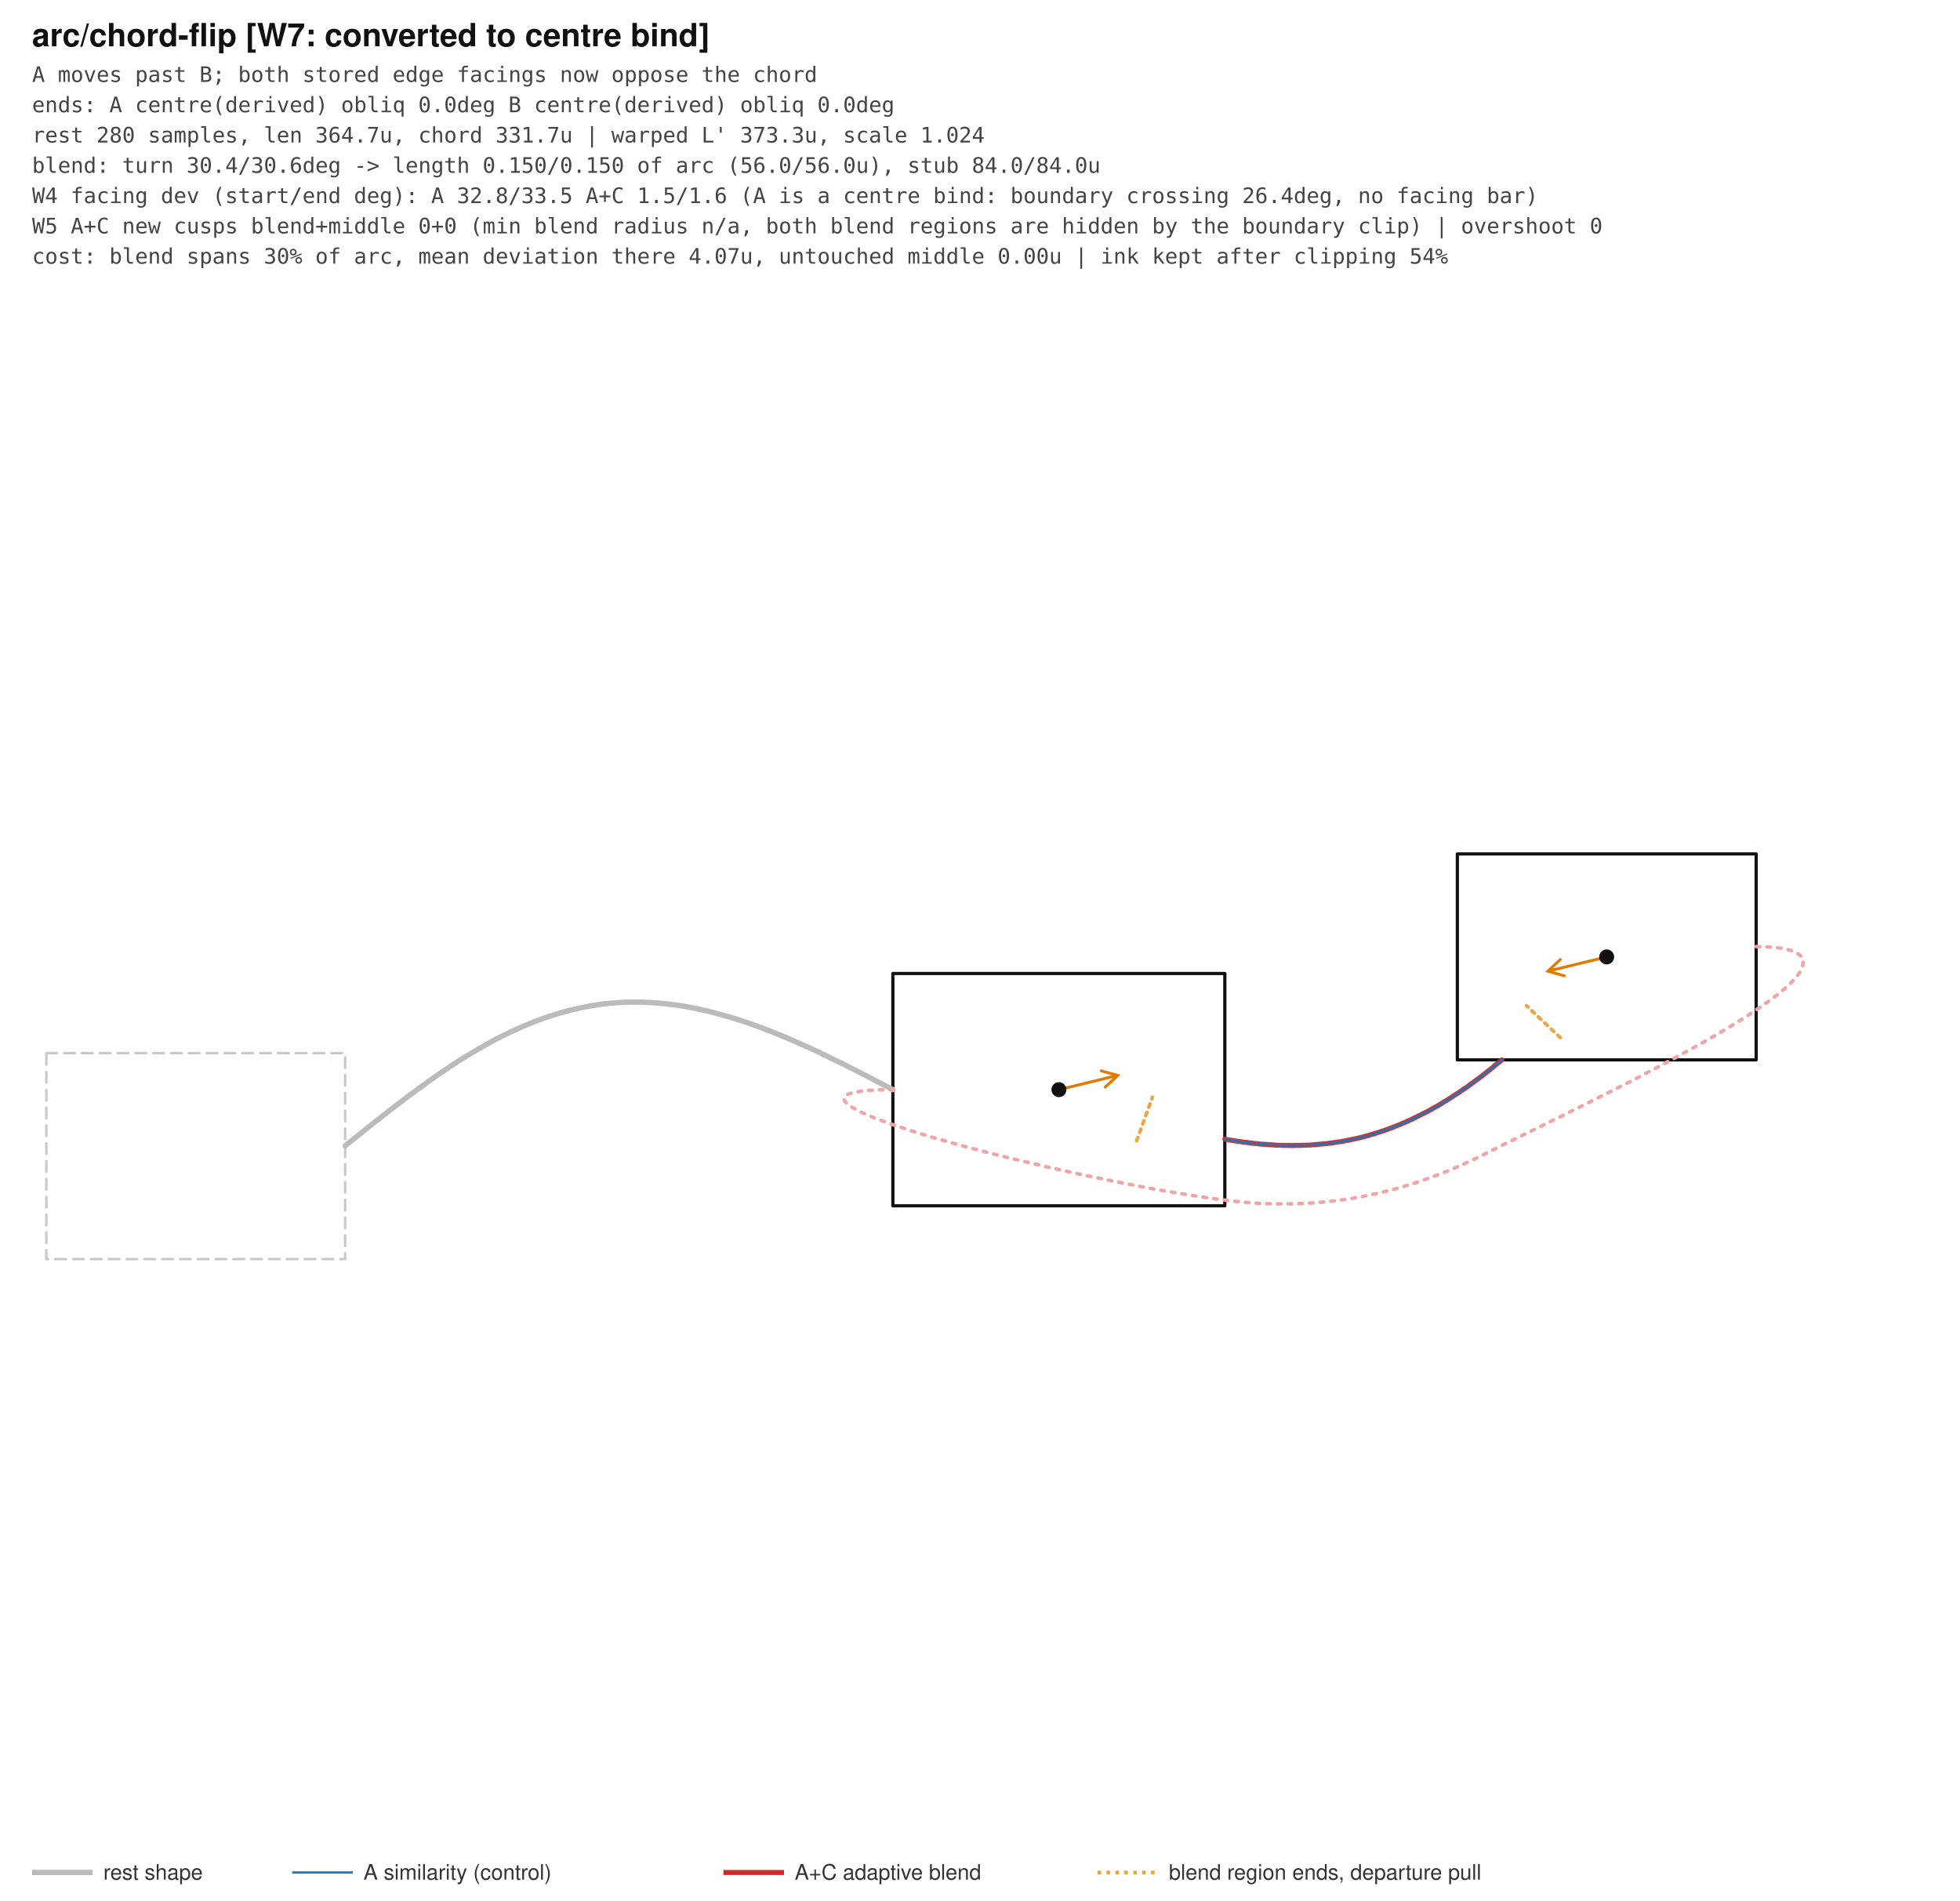
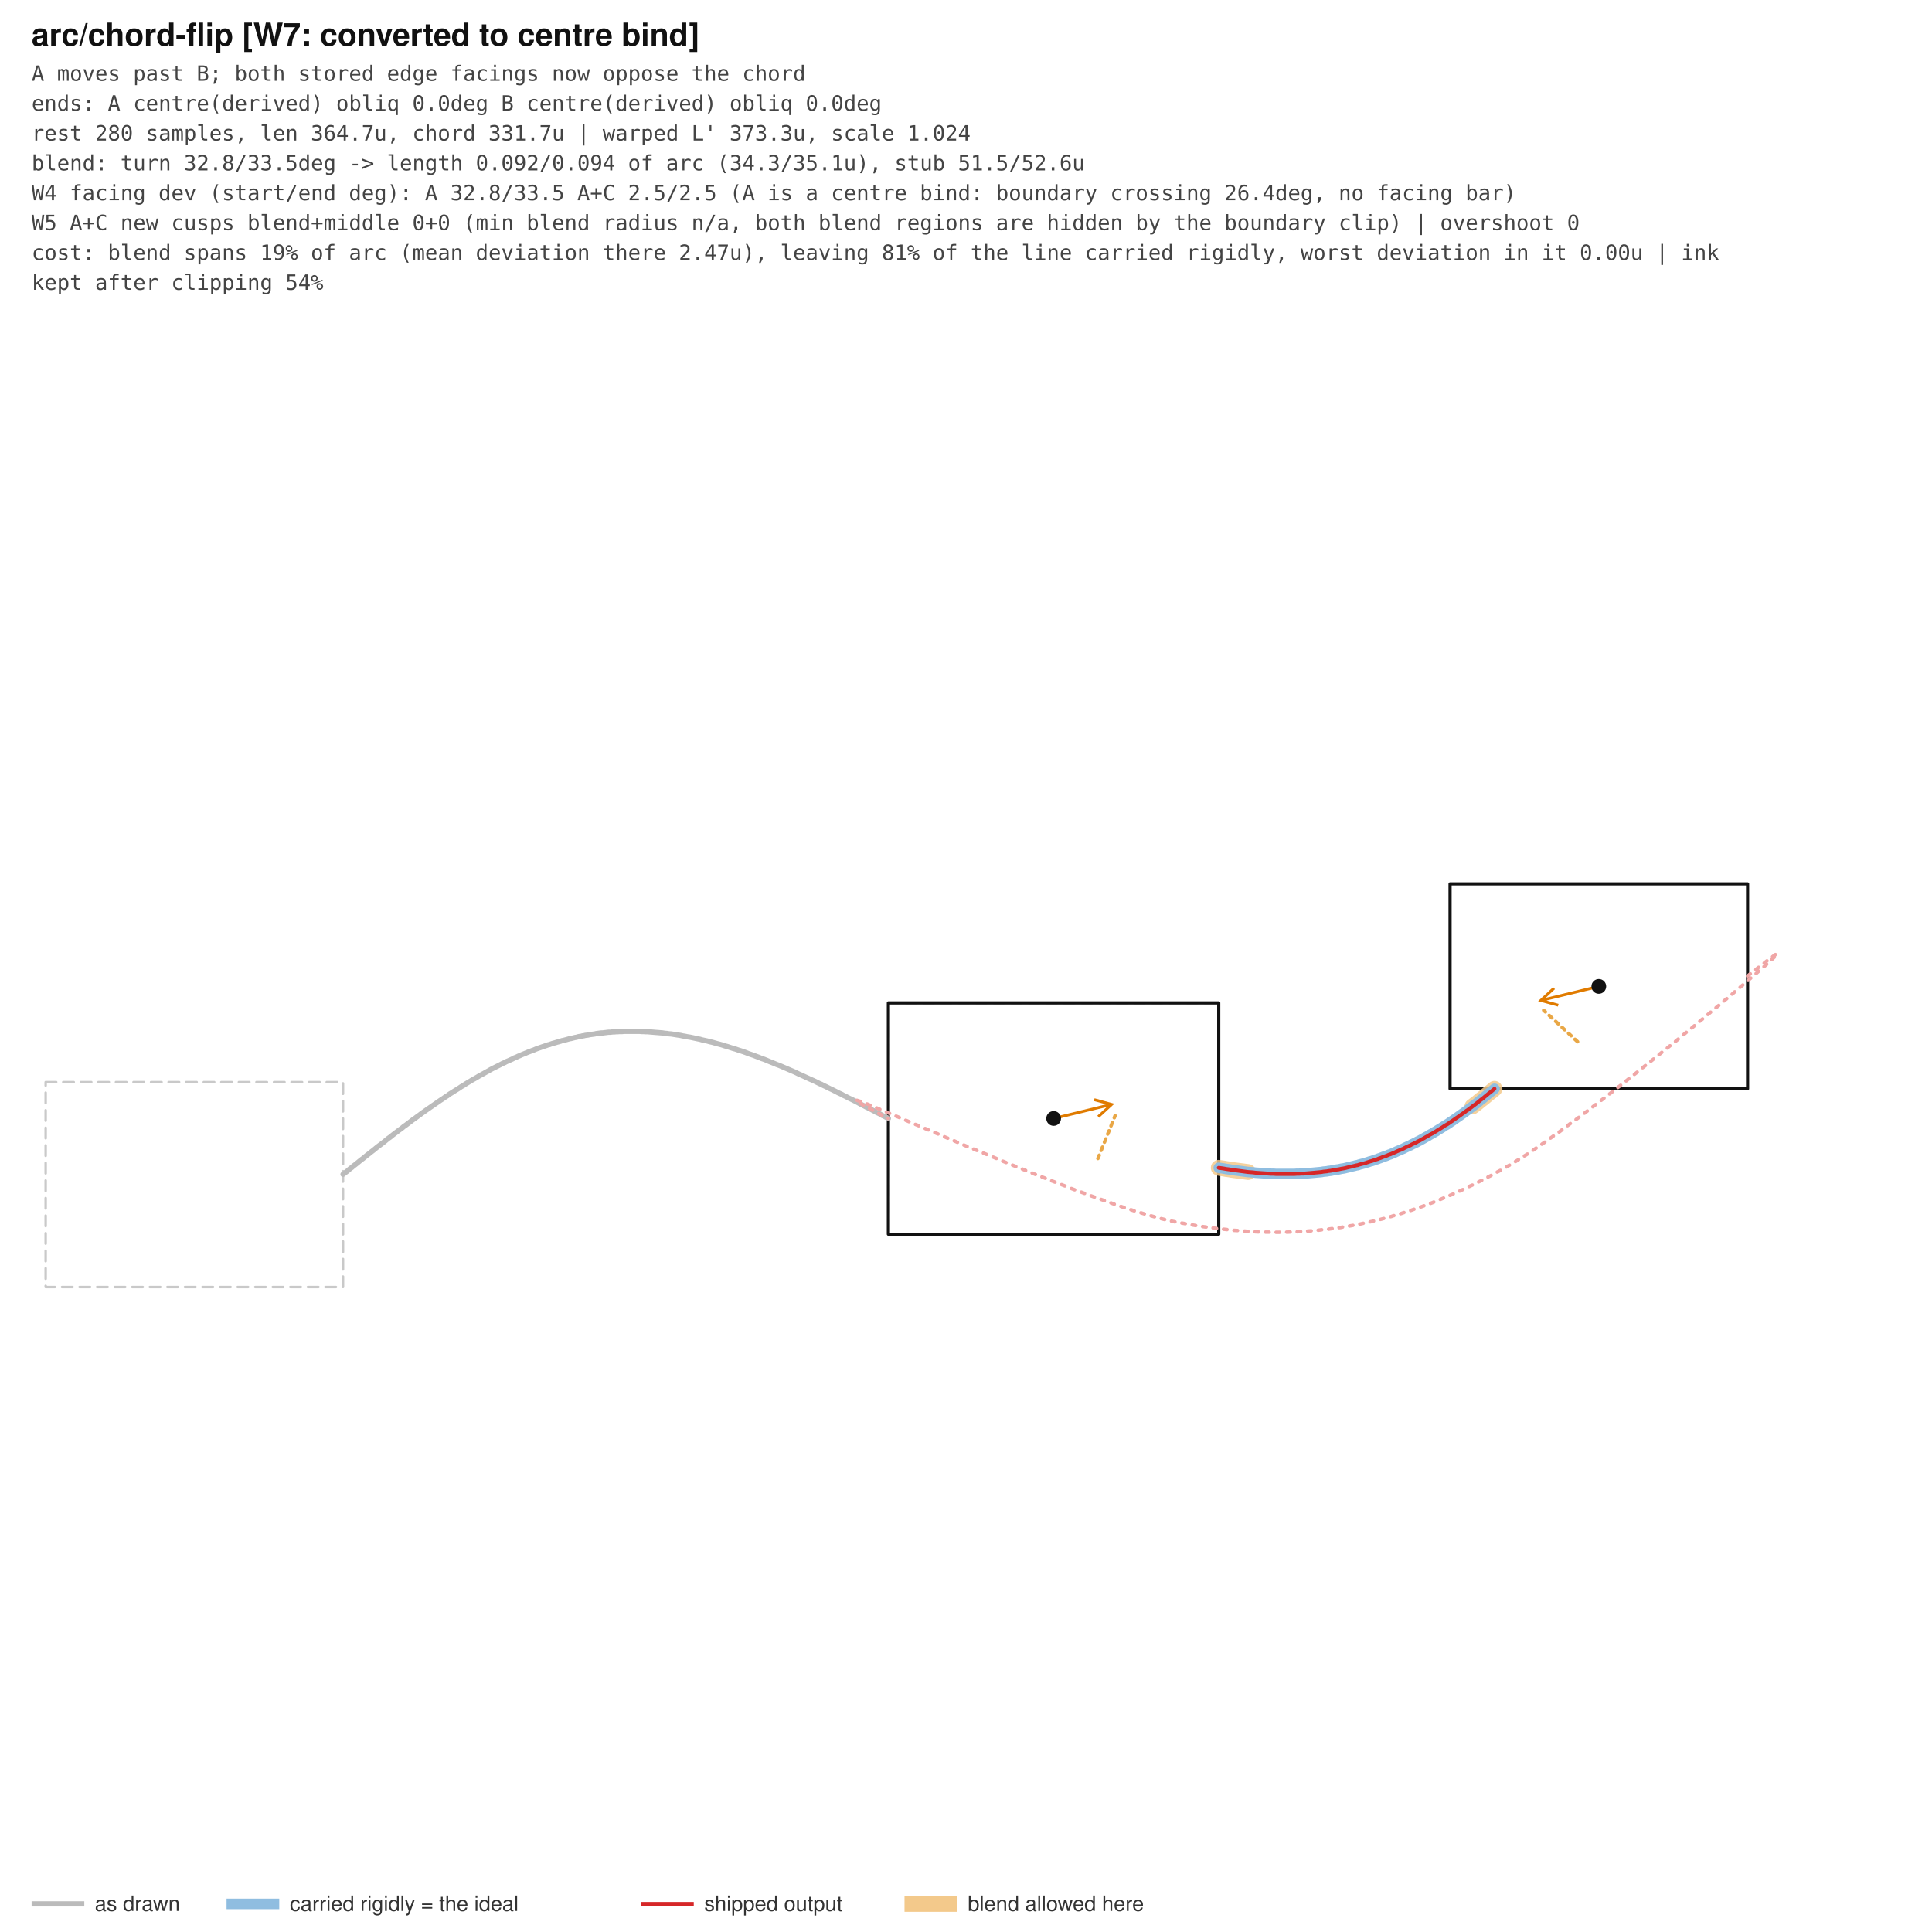
- <svg xmlns="http://www.w3.org/2000/svg" width="1100" height="1067" viewBox="0 0 1100 1067">
-   <rect x="0" y="0" width="1100" height="1067" fill="#ffffff" />
+ <svg xmlns="http://www.w3.org/2000/svg" width="1100" height="1100" viewBox="0 0 1100 1100">
+   <rect x="0" y="0" width="1100" height="1100" fill="#ffffff" />
  <text x="18" y="26" font-family="-apple-system,Helvetica,Arial" font-size="18" font-weight="600" fill="#111">arc/chord-flip  [W7: converted to centre bind]</text>
  <text x="18" y="46" font-family="ui-monospace,Menlo,monospace" font-size="12" fill="#444">A moves past B; both stored edge facings now oppose the chord</text>
  <text x="18" y="63" font-family="ui-monospace,Menlo,monospace" font-size="12" fill="#444">ends: A centre(derived) obliq 0.0deg   B centre(derived) obliq 0.0deg</text>
  <text x="18" y="80" font-family="ui-monospace,Menlo,monospace" font-size="12" fill="#444">rest 280 samples, len 364.7u, chord 331.7u   |   warped L' 373.3u, scale 1.024</text>
-   <text x="18" y="97" font-family="ui-monospace,Menlo,monospace" font-size="12" fill="#444">blend: turn 30.4/30.6deg -&gt; length 0.150/0.150 of arc (56.0/56.0u), stub 84.0/84.0u</text>
-   <text x="18" y="114" font-family="ui-monospace,Menlo,monospace" font-size="12" fill="#444">W4 facing dev (start/end deg): A 32.8/33.5   A+C 1.5/1.6   (A is a centre bind: boundary crossing 26.4deg, no facing bar)</text>
+   <text x="18" y="97" font-family="ui-monospace,Menlo,monospace" font-size="12" fill="#444">blend: turn 32.8/33.5deg -&gt; length 0.092/0.094 of arc (34.3/35.1u), stub 51.5/52.6u</text>
+   <text x="18" y="114" font-family="ui-monospace,Menlo,monospace" font-size="12" fill="#444">W4 facing dev (start/end deg): A 32.8/33.5   A+C 2.5/2.5   (A is a centre bind: boundary crossing 26.4deg, no facing bar)</text>
  <text x="18" y="131" font-family="ui-monospace,Menlo,monospace" font-size="12" fill="#444">W5 A+C new cusps blend+middle 0+0 (min blend radius n/a, both blend regions are hidden by the boundary clip)   |   overshoot 0</text>
-   <text x="18" y="148" font-family="ui-monospace,Menlo,monospace" font-size="12" fill="#444">cost: blend spans 30% of arc, mean deviation there 4.07u, untouched middle 0.00u   |   ink kept after clipping 54%</text>
-   <polyline fill="none" stroke="#c9c9c9" stroke-width="1.40" stroke-linejoin="round" stroke-linecap="round" stroke-dasharray="6,4" points="26.0,591.1 193.7,591.1 193.7,706.7 26.0,706.7 26.0,591.1" />
-   <polyline fill="none" stroke="#c9c9c9" stroke-width="1.40" stroke-linejoin="round" stroke-linecap="round" stroke-dasharray="6,4" points="501.1,546.4 687.4,546.4 687.4,676.8 501.1,676.8 501.1,546.4" />
-   <polyline fill="none" stroke="#111111" stroke-width="1.80" stroke-linejoin="round" stroke-linecap="round" points="817.9,479.3 985.6,479.3 985.6,594.9 817.9,594.9 817.9,479.3" />
-   <polyline fill="none" stroke="#111111" stroke-width="1.80" stroke-linejoin="round" stroke-linecap="round" points="501.1,546.4 687.4,546.4 687.4,676.8 501.1,676.8 501.1,546.4" />
-   <polyline fill="none" stroke="#bbbbbb" stroke-width="3.00" stroke-linejoin="round" stroke-linecap="round" points="193.7,643.1 195.6,641.6 196.6,640.8 197.6,640.0 198.6,639.2 199.6,638.4 200.7,637.5 201.8,636.7 202.8,635.8 204.0,634.9 205.0,634.1 206.2,633.1 207.3,632.2 208.5,631.3 209.6,630.4 210.7,629.5 212.0,628.6 213.1,627.7 214.3,626.7 215.4,625.8 216.7,624.9 217.9,623.9 219.1,622.9 220.4,622.0 221.6,621.0 222.9,620.1 224.1,619.1 225.4,618.2 226.6,617.2 228.0,616.2 229.2,615.2 230.5,614.3 231.7,613.4 233.0,612.5 234.2,611.5 235.5,610.6 236.8,609.7 238.2,608.7 239.4,607.8 240.8,606.8 242.0,605.9 243.3,605.0 244.6,604.1 245.9,603.2 247.2,602.3 248.5,601.4 249.9,600.5 251.3,599.6 252.5,598.7 253.8,597.9 255.1,597.0 256.4,596.2 257.7,595.3 259.0,594.5 260.3,593.7 261.6,592.9 262.9,592.1 264.1,591.4 265.4,590.6 266.7,589.9 267.9,589.1 269.2,588.4 270.4,587.7 271.7,587.0 272.9,586.2 274.2,585.6 275.4,584.9 276.6,584.2 277.8,583.6 278.9,583.0 280.1,582.4 281.3,581.8 282.5,581.2 283.6,580.7 284.8,580.1 285.9,579.6 287.0,579.0 288.1,578.5 289.2,578.0 290.3,577.5 291.4,577.0 292.4,576.6 293.4,576.1 294.5,575.7 295.4,575.3 296.4,574.9 297.4,574.5 298.4,574.1 299.4,573.7 300.4,573.3 301.3,573.0 302.2,572.6 303.2,572.2 304.1,571.9 304.9,571.6 305.8,571.3 306.7,571.0 307.6,570.7 308.4,570.4 309.2,570.2 310.1,569.9 310.9,569.6 311.8,569.4 312.5,569.1 313.3,568.9 314.1,568.6 314.9,568.4 315.7,568.2 316.4,568.0 317.1,567.8 317.8,567.6 318.5,567.4 319.3,567.2 320.0,567.0 320.7,566.9 321.4,566.7 322.1,566.5 322.9,566.3 323.6,566.2 324.4,566.0 325.1,565.8 325.9,565.7 326.6,565.5 327.3,565.4 328.0,565.2 328.7,565.1 329.4,565.0 330.2,564.8 331.0,564.7 331.8,564.5 332.5,564.4 333.3,564.3 334.1,564.2 334.8,564.1 335.6,563.9 336.4,563.8 337.1,563.7 337.8,563.6 338.7,563.5 339.4,563.4 340.2,563.3 340.9,563.3 341.8,563.2 342.5,563.1 343.4,563.0 344.3,563.0 345.1,562.9 345.9,562.8 346.8,562.8 347.6,562.7 348.5,562.7 349.4,562.6 350.2,562.6 351.1,562.6 352.0,562.5 352.9,562.5 353.9,562.5 355.0,562.5 355.9,562.5 356.9,562.5 357.9,562.5 358.9,562.5 359.9,562.5 361.0,562.5 362.1,562.6 363.1,562.6 364.2,562.7 365.3,562.7 366.5,562.8 367.6,562.9 368.8,562.9 370.1,563.1 371.3,563.2 372.5,563.3 373.8,563.4 375.0,563.6 376.3,563.7 377.5,563.9 378.8,564.0 380.0,564.2 381.2,564.4 382.5,564.6 383.9,564.8 385.2,565.0 386.5,565.3 387.9,565.5 389.2,565.8 390.6,566.1 392.0,566.4 393.4,566.7 394.9,567.0 396.3,567.3 397.6,567.6 399.0,568.0 400.4,568.3 401.8,568.7 403.2,569.1 404.6,569.4 406.1,569.9 407.5,570.3 409.1,570.7 410.5,571.2 412.0,571.6 413.5,572.1 415.0,572.6 416.4,573.0 417.9,573.5 419.4,574.0 420.8,574.5 422.3,575.0 423.8,575.6 425.2,576.1 426.7,576.6 428.2,577.2 429.6,577.7 431.0,578.3 432.5,578.8 433.9,579.4 435.4,580.0 436.9,580.6 438.3,581.2 439.7,581.8 441.1,582.3 442.4,582.9 443.8,583.5 445.2,584.1 446.6,584.7 448.0,585.3 449.3,585.9 450.7,586.5 452.1,587.2 453.3,587.7 454.6,588.3 455.9,588.9 457.2,589.5 458.5,590.1 459.8,590.7 461.0,591.3 462.2,591.9 463.4,592.4 464.5,593.0 465.7,593.6 466.9,594.2 468.1,594.8 469.3,595.3 470.4,595.9 471.6,596.5 472.7,597.0 473.8,597.5 474.9,598.1 475.9,598.6 477.0,599.2 478.1,599.7 479.1,600.2 480.1,600.7 481.2,601.3 482.1,601.8 483.1,602.2 484.0,602.7 484.9,603.2 485.8,603.6 486.8,604.1 487.8,604.7 488.7,605.1 489.6,605.6 490.5,606.1 491.3,606.5 492.2,607.0 493.0,607.4 493.8,607.8 494.6,608.2 495.5,608.7 496.3,609.1 497.1,609.5 498.0,610.0 498.7,610.4 499.5,610.8 501.1,611.6" />
-   <polyline fill="none" stroke="#f0a6a6" stroke-width="2.00" stroke-linejoin="round" stroke-linecap="round" stroke-dasharray="2,4" points="985.6,531.3 988.3,531.4 991.0,531.4 993.6,531.6 996.0,531.8 998.2,532.0 1000.4,532.3 1002.3,532.7 1004.1,533.2 1005.7,533.7 1007.2,534.2 1008.4,534.9 1009.5,535.6 1010.4,536.4 1011.1,537.2 1011.6,538.1 1011.9,539.0 1012.0,540.1 1011.9,541.1 1011.7,542.3 1011.3,543.5 1010.6,544.8 1009.8,546.1 1008.8,547.5 1007.6,549.0 1006.3,550.4 1004.8,552.0 1003.1,553.5 1001.3,555.2 999.3,556.9 997.0,558.7 994.7,560.4 992.3,562.2 989.8,564.0 987.2,565.8 984.4,567.6 981.6,569.5 978.5,571.5 975.3,573.5 972.1,575.5 968.7,577.6 965.4,579.5 962.0,581.5 958.4,583.6 954.8,585.6 951.2,587.6 947.5,589.7 943.6,591.8 939.7,594.0 936.0,595.9 932.4,597.9 928.6,599.9 924.7,601.9 920.8,604.0 917.2,605.9 913.3,607.9 909.4,609.8 905.8,611.7 902.2,613.5 898.6,615.3 895.0,617.1 891.5,618.9 888.1,620.6 884.7,622.3 881.2,624.0 877.9,625.7 874.7,627.3 871.5,628.8 868.4,630.3 865.7,631.7 862.8,633.1 860.0,634.5 857.3,635.8 854.6,637.1 852.2,638.3 849.8,639.5 847.5,640.6 845.2,641.7 843.1,642.8 841.1,643.8 839.1,644.8 837.3,645.7 835.6,646.5 834.0,647.3 832.4,648.2 830.9,648.9 829.3,649.7 827.9,650.4 826.3,651.1 824.8,651.8 823.2,652.5 821.8,653.2 820.4,653.8 818.9,654.5 817.5,655.1 816.2,655.7 814.9,656.2 813.5,656.8 812.1,657.4 810.7,657.9 809.5,658.4 808.2,658.9 806.9,659.4 805.6,659.9 804.4,660.4 803.2,660.8 801.9,661.3 800.7,661.7 799.5,662.1 798.4,662.5 797.2,662.9 796.1,663.3 795.0,663.7 793.8,664.1 792.7,664.4 791.7,664.7 790.6,665.1 789.4,665.4 788.3,665.8 787.1,666.2 785.8,666.5 784.7,666.8 783.5,667.2 782.4,667.5 781.4,667.8 780.3,668.0 779.2,668.3 778.0,668.6 776.8,668.9 775.5,669.2 774.3,669.5 773.1,669.8 771.9,670.1 770.7,670.3 769.6,670.6 768.4,670.8 767.1,671.1 766.0,671.3 764.8,671.6 763.5,671.8 762.3,672.0 761.1,672.2 760.0,672.4 758.6,672.7 757.4,672.9 756.0,673.1 754.7,673.3 753.4,673.4 752.1,673.6 750.7,673.8 749.4,674.0 748.0,674.1 746.6,674.3 745.2,674.4 743.8,674.6 742.4,674.7 741.0,674.8 739.4,675.0 737.8,675.1 736.3,675.2 734.6,675.3 733.1,675.4 731.5,675.5 729.9,675.5 728.1,675.6 726.5,675.7 724.8,675.7 723.1,675.7 721.3,675.7 719.5,675.7 717.6,675.7 715.7,675.7 713.8,675.7 711.8,675.6 709.9,675.6 707.8,675.5 705.9,675.4 703.8,675.2 701.7,675.1 699.4,674.9 697.2,674.7 694.8,674.4 692.2,674.2 689.5,673.9 686.8,673.5 684.0,673.2 680.9,672.7 677.9,672.3 674.6,671.8 671.2,671.3 667.9,670.8 664.3,670.2 660.7,669.6 657.2,669.0 653.6,668.4 649.9,667.8 646.2,667.1 642.3,666.4 638.3,665.6 634.1,664.8 630.1,664.0 625.8,663.2 621.5,662.3 617.3,661.4 613.0,660.5 608.5,659.6 604.4,658.7 599.9,657.7 595.5,656.7 591.3,655.8 586.9,654.8 582.4,653.7 578.2,652.7 573.8,651.7 569.7,650.7 565.5,649.7 561.2,648.6 557.1,647.6 553.0,646.5 548.8,645.4 544.8,644.4 540.9,643.3 537.2,642.3 533.5,641.3 529.9,640.2 526.4,639.3 522.8,638.2 519.4,637.2 516.2,636.2 513.1,635.2 509.9,634.2 506.9,633.2 504.2,632.3 501.5,631.4 498.9,630.5 496.5,629.6 494.1,628.7 491.8,627.9 489.8,627.1 488.0,626.3 486.2,625.5 484.5,624.8 483.0,624.1 481.5,623.3 480.2,622.6 479.0,621.9 477.9,621.3 476.9,620.6 476.1,620.0 475.5,619.5 474.9,618.9 474.4,618.4 474.1,617.9 473.8,617.4 473.8,616.9 473.8,616.5 473.8,616.0 474.1,615.6 474.4,615.2 474.8,614.9 475.3,614.6 475.8,614.3 476.6,614.0 477.4,613.7 478.3,613.4 479.3,613.2 480.4,612.9 481.5,612.7 482.7,612.6 483.9,612.4 485.3,612.3 486.6,612.1 488.2,612.0 489.7,611.9 491.5,611.8 493.4,611.7 495.1,611.7 496.9,611.7 499.0,611.6 501.1,611.6" />
-   <polyline fill="none" stroke="#e8a33d" stroke-width="1.00" stroke-linejoin="round" stroke-linecap="round" stroke-dasharray="1,4" opacity="0.80" points="901.7,537.1 876.4,543.2" />
-   <polyline fill="none" stroke="#e8a33d" stroke-width="1.00" stroke-linejoin="round" stroke-linecap="round" stroke-dasharray="1,4" opacity="0.80" points="594.3,611.6 619.6,605.5" />
-   <polyline fill="none" stroke="#d62728" stroke-width="2.80" stroke-linejoin="round" stroke-linecap="round" opacity="0.95" points="842.9,594.9 841.0,596.4 839.7,597.5 838.6,598.4 837.4,599.4 836.3,600.3 835.1,601.2 833.9,602.2 832.7,603.1 831.6,604.0 830.4,604.9 829.2,605.8 828.0,606.6 826.9,607.5 825.7,608.3 824.7,609.1 823.6,609.9 822.4,610.7 821.3,611.4 820.2,612.2 819.2,612.9 818.1,613.6 817.0,614.3 815.9,615.0 814.9,615.7 813.8,616.4 812.8,617.0 811.8,617.7 810.8,618.2 809.9,618.8 808.8,619.5 807.9,620.0 807.0,620.6 806.1,621.1 805.1,621.6 804.1,622.2 803.2,622.7 802.3,623.2 801.4,623.7 800.5,624.2 799.6,624.6 798.8,625.0 798.0,625.4 797.1,625.9 796.2,626.3 795.4,626.7 794.6,627.1 793.8,627.5 793.0,627.9 792.2,628.3 791.4,628.6 790.7,629.0 789.9,629.3 789.1,629.7 788.4,630.0 787.7,630.3 787.0,630.6 786.3,630.9 785.6,631.2 784.8,631.5 784.1,631.8 783.5,632.0 782.8,632.3 782.1,632.6 781.3,632.9 780.6,633.2 779.8,633.4 779.1,633.7 778.4,634.0 777.7,634.2 777.0,634.5 776.3,634.7 775.6,634.9 774.9,635.2 774.1,635.4 773.3,635.7 772.6,635.9 771.8,636.2 771.1,636.4 770.3,636.6 769.6,636.8 768.8,637.1 768.0,637.3 767.3,637.5 766.5,637.7 765.7,637.9 765.0,638.1 764.2,638.3 763.5,638.5 762.6,638.7 761.9,638.9 761.0,639.1 760.1,639.3 759.3,639.4 758.5,639.6 757.6,639.8 756.7,640.0 755.9,640.1 755.0,640.3 754.1,640.5 753.2,640.6 752.3,640.8 751.4,640.9 750.4,641.1 749.3,641.2 748.4,641.4 747.3,641.5 746.4,641.6 745.3,641.8 744.3,641.9 743.1,642.0 742.1,642.1 741.0,642.2 739.9,642.3 738.8,642.4 737.6,642.5 736.4,642.6 735.2,642.7 733.9,642.7 732.7,642.8 731.4,642.8 730.1,642.9 728.8,642.9 727.5,642.9 726.3,642.9 725.0,643.0 723.7,642.9 722.4,642.9 721.1,642.9 719.7,642.9 718.3,642.8 717.0,642.8 715.5,642.7 714.1,642.6 712.7,642.5 711.2,642.4 709.7,642.3 708.2,642.2 706.7,642.1 705.3,641.9 703.9,641.8 702.4,641.6 701.0,641.4 699.5,641.2 698.0,641.1 696.4,640.8 694.9,640.6 693.3,640.4 691.8,640.1 690.2,639.9 687.4,639.4" />
-   <polyline fill="none" stroke="#1f77b4" stroke-width="1.30" stroke-linejoin="round" stroke-linecap="round" points="842.9,594.9 841.0,596.4 839.7,597.5 838.6,598.4 837.4,599.4 836.3,600.3 835.1,601.2 833.9,602.2 832.7,603.1 831.6,604.0 830.4,604.9 829.2,605.8 828.0,606.6 826.9,607.5 825.7,608.3 824.7,609.1 823.6,609.9 822.4,610.7 821.3,611.4 820.2,612.2 819.2,612.9 818.1,613.6 817.0,614.3 815.9,615.0 814.9,615.7 813.8,616.4 812.8,617.0 811.8,617.7 810.8,618.2 809.9,618.8 808.8,619.5 807.9,620.0 807.0,620.6 806.1,621.1 805.1,621.6 804.1,622.2 803.2,622.7 802.3,623.2 801.4,623.7 800.5,624.2 799.6,624.6 798.8,625.0 798.0,625.4 797.1,625.9 796.2,626.3 795.4,626.7 794.6,627.1 793.8,627.5 793.0,627.9 792.2,628.3 791.4,628.6 790.7,629.0 789.9,629.3 789.1,629.7 788.4,630.0 787.7,630.3 787.0,630.6 786.3,630.9 785.6,631.2 784.8,631.5 784.1,631.8 783.5,632.0 782.8,632.3 782.1,632.6 781.3,632.9 780.6,633.2 779.8,633.4 779.1,633.7 778.4,634.0 777.7,634.2 777.0,634.5 776.3,634.7 775.6,634.9 774.9,635.2 774.1,635.4 773.3,635.7 772.6,635.9 771.8,636.2 771.1,636.4 770.3,636.6 769.6,636.8 768.8,637.1 768.0,637.3 767.3,637.5 766.5,637.7 765.7,637.9 765.0,638.1 764.2,638.3 763.5,638.5 762.6,638.7 761.9,638.9 761.0,639.1 760.1,639.3 759.3,639.4 758.5,639.6 757.6,639.8 756.7,640.0 755.9,640.1 755.0,640.3 754.1,640.5 753.2,640.6 752.3,640.8 751.4,640.9 750.4,641.1 749.3,641.2 748.4,641.4 747.3,641.5 746.4,641.6 745.3,641.8 744.3,641.9 743.1,642.0 742.1,642.1 741.0,642.2 739.9,642.3 738.8,642.4 737.6,642.5 736.4,642.6 735.2,642.7 733.9,642.7 732.7,642.8 731.4,642.8 730.1,642.9 728.8,642.9 727.5,642.9 726.3,642.9 725.0,643.0 723.7,642.9 722.4,642.9 721.1,642.9 719.7,642.9 718.3,642.8 717.0,642.8 715.5,642.7 714.1,642.6 712.7,642.5 711.2,642.4 709.7,642.3 708.2,642.2 706.7,642.1 705.3,641.9 703.9,641.8 702.4,641.6 701.0,641.4 699.5,641.2 698.0,641.1 696.4,640.8 694.9,640.6 693.3,640.4 691.8,640.1 690.2,639.9 687.4,639.4" />
-   <polyline fill="none" stroke="#e8a33d" stroke-width="2.00" stroke-linejoin="round" stroke-linecap="round" stroke-dasharray="2,3" opacity="0.95" points="875.7,582.4 856.7,564.5" />
-   <polyline fill="none" stroke="#e8a33d" stroke-width="2.00" stroke-linejoin="round" stroke-linecap="round" stroke-dasharray="2,3" opacity="0.95" points="637.9,640.3 646.8,615.8" />
-   <path d="M 901.7 537.1 L 868.7 545.1 M 876.2 538.1 L 868.7 545.1 L 878.6 547.9" fill="none" stroke="#e07b00" stroke-width="1.6" />
-   <path d="M 594.3 611.6 L 627.3 603.6 M 619.8 610.6 L 627.3 603.6 L 617.4 600.9" fill="none" stroke="#e07b00" stroke-width="1.6" />
-   <circle cx="901.7" cy="537.1" r="4.20" fill="#111111" />
-   <circle cx="594.3" cy="611.6" r="4.20" fill="#111111" />
-   <line x1="18" y1="1051" x2="52" y2="1051" stroke="#bbbbbb" stroke-width="3.00" />
-   <text x="58" y="1055" font-family="-apple-system,Helvetica,Arial" font-size="12" fill="#333">rest shape</text>
-   <line x1="164" y1="1051" x2="198" y2="1051" stroke="#1f77b4" stroke-width="1.30" />
-   <text x="204" y="1055" font-family="-apple-system,Helvetica,Arial" font-size="12" fill="#333">A similarity (control)</text>
-   <line x1="406" y1="1051" x2="440" y2="1051" stroke="#d62728" stroke-width="2.80" />
-   <text x="446" y="1055" font-family="-apple-system,Helvetica,Arial" font-size="12" fill="#333">A+C adaptive blend</text>
-   <line x1="616" y1="1051" x2="650" y2="1051" stroke="#e8a33d" stroke-width="2.00" stroke-dasharray="2,3" />
-   <text x="656" y="1055" font-family="-apple-system,Helvetica,Arial" font-size="12" fill="#333">blend region ends, departure pull</text>
+   <text x="18" y="148" font-family="ui-monospace,Menlo,monospace" font-size="12" fill="#444">cost: blend spans 19% of arc (mean deviation there 2.47u), leaving 81% of the line carried rigidly, worst deviation in it 0.00u   |   ink</text>
+   <text x="18" y="165" font-family="ui-monospace,Menlo,monospace" font-size="12" fill="#444">    kept after clipping 54%</text>
+   <polyline fill="none" stroke="#c9c9c9" stroke-width="1.40" stroke-linejoin="round" stroke-linecap="round" stroke-dasharray="6,4" points="26.0,616.1 195.3,616.1 195.3,732.8 26.0,732.8 26.0,616.1" />
+   <polyline fill="none" stroke="#c9c9c9" stroke-width="1.40" stroke-linejoin="round" stroke-linecap="round" stroke-dasharray="6,4" points="505.8,571.0 693.9,571.0 693.9,702.7 505.8,702.7 505.8,571.0" />
+   <polyline fill="none" stroke="#111111" stroke-width="1.80" stroke-linejoin="round" stroke-linecap="round" points="825.6,503.2 995.0,503.2 995.0,619.9 825.6,619.9 825.6,503.2" />
+   <polyline fill="none" stroke="#111111" stroke-width="1.80" stroke-linejoin="round" stroke-linecap="round" points="505.8,571.0 693.9,571.0 693.9,702.7 505.8,702.7 505.8,571.0" />
+   <polyline fill="none" stroke="#bbbbbb" stroke-width="3.00" stroke-linejoin="round" stroke-linecap="round" points="195.3,668.6 197.3,667.1 198.3,666.3 199.3,665.4 200.3,664.7 201.3,663.8 202.4,663.0 203.5,662.1 204.6,661.2 205.7,660.3 206.8,659.5 208.0,658.5 209.1,657.6 210.3,656.7 211.4,655.8 212.6,654.9 213.8,653.9 214.9,653.0 216.1,652.1 217.3,651.2 218.6,650.2 219.8,649.2 221.0,648.2 222.3,647.3 223.5,646.3 224.8,645.3 226.0,644.4 227.3,643.4 228.6,642.5 229.9,641.4 231.2,640.5 232.5,639.5 233.7,638.6 235.0,637.6 236.3,636.7 237.5,635.8 238.9,634.8 240.2,633.8 241.5,632.9 242.9,631.9 244.2,631.0 245.5,630.1 246.8,629.2 248.1,628.3 249.4,627.4 250.7,626.5 252.1,625.6 253.5,624.6 254.8,623.8 256.0,622.9 257.3,622.1 258.7,621.2 260.0,620.4 261.3,619.6 262.6,618.7 264.0,617.9 265.2,617.1 266.5,616.3 267.7,615.6 269.0,614.8 270.3,614.1 271.5,613.4 272.8,612.6 274.1,611.9 275.4,611.2 276.6,610.5 277.9,609.8 279.1,609.1 280.2,608.5 281.4,607.9 282.6,607.3 283.8,606.7 285.0,606.1 286.1,605.5 287.3,605.0 288.4,604.4 289.6,603.9 290.7,603.4 291.8,602.9 292.9,602.3 294.0,601.9 295.0,601.4 296.0,601.0 297.1,600.5 298.1,600.1 299.1,599.7 300.0,599.3 301.0,598.9 302.1,598.5 303.1,598.1 304.0,597.8 304.9,597.4 305.9,597.0 306.8,596.7 307.7,596.4 308.5,596.1 309.4,595.8 310.3,595.5 311.2,595.2 312.0,594.9 312.9,594.7 313.7,594.4 314.6,594.1 315.3,593.9 316.1,593.7 317.0,593.4 317.8,593.2 318.5,593.0 319.2,592.8 320.0,592.5 320.7,592.4 321.4,592.2 322.2,592.0 322.9,591.8 323.6,591.6 324.3,591.4 325.0,591.3 325.8,591.1 326.6,590.9 327.4,590.7 328.1,590.6 328.8,590.4 329.5,590.2 330.2,590.1 330.9,590.0 331.6,589.8 332.4,589.7 333.2,589.5 334.0,589.4 334.8,589.3 335.6,589.1 336.3,589.0 337.1,588.9 337.8,588.8 338.6,588.7 339.4,588.5 340.2,588.4 340.9,588.3 341.7,588.2 342.5,588.1 343.2,588.1 344.0,588.0 344.9,587.9 345.6,587.8 346.5,587.7 347.4,587.7 348.2,587.6 349.0,587.5 349.9,587.5 350.8,587.4 351.6,587.4 352.6,587.3 353.4,587.3 354.3,587.3 355.2,587.2 356.1,587.2 357.1,587.2 358.2,587.2 359.1,587.2 360.2,587.2 361.1,587.2 362.2,587.2 363.2,587.2 364.3,587.2 365.4,587.3 366.4,587.3 367.5,587.4 368.7,587.4 369.8,587.5 371.0,587.6 372.2,587.7 373.4,587.8 374.7,587.9 375.9,588.0 377.2,588.1 378.4,588.3 379.7,588.4 380.9,588.6 382.2,588.7 383.5,588.9 384.7,589.1 386.0,589.3 387.4,589.5 388.7,589.8 390.0,590.0 391.4,590.3 392.8,590.5 394.2,590.8 395.6,591.1 397.0,591.4 398.5,591.7 399.9,592.1 401.3,592.4 402.7,592.7 404.1,593.1 405.5,593.4 406.9,593.8 408.3,594.2 409.9,594.6 411.3,595.0 412.8,595.5 414.3,595.9 415.8,596.4 417.3,596.9 418.8,597.3 420.2,597.8 421.8,598.3 423.3,598.8 424.7,599.3 426.2,599.9 427.7,600.4 429.2,600.9 430.7,601.5 432.1,602.0 433.5,602.6 435.0,603.1 436.5,603.7 437.9,604.3 439.4,604.9 440.9,605.5 442.3,606.1 443.7,606.6 445.1,607.2 446.5,607.8 447.9,608.4 449.3,609.0 450.7,609.6 452.1,610.2 453.4,610.8 454.8,611.5 456.2,612.1 457.5,612.7 458.8,613.3 460.1,613.9 461.4,614.5 462.8,615.1 464.1,615.7 465.3,616.3 466.5,616.9 467.7,617.4 468.8,618.0 470.1,618.6 471.3,619.2 472.5,619.8 473.6,620.3 474.8,620.9 476.0,621.5 477.1,622.1 478.2,622.6 479.3,623.1 480.3,623.7 481.4,624.2 482.5,624.8 483.5,625.3 484.6,625.8 485.6,626.3 486.6,626.8 487.6,627.3 488.5,627.8 489.4,628.3 490.3,628.8 491.3,629.3 492.3,629.8 493.2,630.3 494.1,630.7 495.0,631.2 495.9,631.6 496.8,632.1 497.6,632.5 498.4,633.0 499.2,633.4 500.1,633.8 500.9,634.2 501.7,634.7 502.6,635.2 503.4,635.5 504.1,635.9 505.8,636.8" />
+   <polyline fill="none" stroke="#f0a6a6" stroke-width="2.00" stroke-linejoin="round" stroke-linecap="round" stroke-dasharray="2,4" points="995.0,555.7 997.1,554.0 999.2,552.4 1001.2,550.8 1003.0,549.4 1004.6,548.2 1006.1,547.0 1007.4,546.0 1008.6,545.1 1009.6,544.4 1010.5,543.7 1011.1,543.3 1011.6,543.0 1011.9,542.9 1012.0,542.9 1011.9,543.1 1011.7,543.4 1011.2,543.9 1010.7,544.5 1009.9,545.2 1009.0,546.1 1007.8,547.2 1006.6,548.3 1005.1,549.7 1003.4,551.1 1001.7,552.6 999.8,554.3 997.7,556.1 995.5,558.0 993.1,560.1 990.5,562.3 987.9,564.5 985.3,566.8 982.5,569.1 979.7,571.5 976.7,574.0 973.7,576.5 970.5,579.2 967.1,582.0 963.8,584.8 960.3,587.6 957.0,590.4 953.6,593.2 950.0,596.1 946.5,598.9 942.9,601.8 939.3,604.7 935.5,607.7 931.7,610.8 928.2,613.5 924.8,616.3 921.2,619.1 917.6,621.9 914.0,624.7 910.7,627.2 907.2,629.9 903.7,632.6 900.4,635.1 897.3,637.4 894.1,639.7 891.0,642.0 888.0,644.3 885.1,646.3 882.2,648.4 879.4,650.4 876.6,652.3 874.0,654.1 871.5,655.8 869.1,657.4 867.0,658.7 864.8,660.1 862.7,661.4 860.8,662.6 858.9,663.7 857.2,664.7 855.4,665.7 853.6,666.7 851.9,667.6 850.2,668.6 848.5,669.5 846.7,670.4 845.1,671.3 843.5,672.1 841.9,672.9 840.3,673.7 838.8,674.5 837.2,675.2 835.8,675.9 834.2,676.7 832.6,677.4 831.1,678.1 829.6,678.8 828.2,679.4 826.7,680.1 825.3,680.7 823.9,681.3 822.6,681.8 821.2,682.4 819.8,683.0 818.4,683.5 817.2,684.0 815.9,684.6 814.6,685.1 813.2,685.6 812.0,686.0 810.8,686.5 809.5,687.0 808.3,687.4 807.1,687.8 806.0,688.2 804.8,688.6 803.7,689.0 802.6,689.4 801.4,689.8 800.3,690.1 799.2,690.4 798.1,690.8 796.9,691.2 795.7,691.5 794.5,691.9 793.3,692.2 792.2,692.6 791.0,692.9 789.9,693.2 788.8,693.5 787.7,693.8 786.6,694.1 785.4,694.4 784.1,694.7 782.9,695.0 781.7,695.3 780.4,695.6 779.3,695.8 778.0,696.1 776.9,696.3 775.7,696.6 774.4,696.9 773.2,697.1 772.1,697.3 770.7,697.6 769.6,697.8 768.4,698.0 767.2,698.2 765.8,698.4 764.6,698.6 763.2,698.9 761.8,699.0 760.5,699.2 759.3,699.4 757.8,699.6 756.5,699.8 755.1,699.9 753.7,700.1 752.3,700.2 750.9,700.4 749.5,700.5 748.0,700.6 746.4,700.8 744.8,700.9 743.2,701.0 741.6,701.1 740.1,701.2 738.4,701.3 736.8,701.4 735.0,701.4 733.3,701.5 731.7,701.5 730.0,701.5 728.1,701.6 726.3,701.6 724.4,701.5 722.5,701.5 720.5,701.5 718.6,701.4 716.6,701.4 714.5,701.3 712.5,701.2 710.5,701.1 708.5,700.9 706.5,700.8 704.5,700.6 702.5,700.5 700.4,700.3 698.2,700.0 696.1,699.8 694.0,699.6 691.7,699.3 689.6,699.0 687.3,698.7 685.0,698.4 682.8,698.1 680.4,697.7 678.1,697.3 675.9,696.9 673.7,696.5 671.4,696.1 669.2,695.7 666.7,695.2 664.2,694.6 661.4,693.9 658.7,693.2 655.6,692.3 652.4,691.4 649.2,690.4 645.8,689.4 642.2,688.2 638.8,687.1 635.0,685.8 631.2,684.4 627.5,683.1 623.5,681.7 619.4,680.2 615.5,678.7 611.3,677.2 607.3,675.6 603.2,674.0 599.0,672.4 594.8,670.7 590.6,669.1 586.2,667.3 582.0,665.6 577.8,663.9 573.8,662.3 569.7,660.6 565.7,658.9 561.8,657.3 557.7,655.6 553.7,654.0 549.9,652.4 546.3,650.9 542.5,649.2 538.8,647.7 535.4,646.2 532.1,644.8 528.8,643.4 525.7,642.1 522.5,640.7 519.5,639.5 516.8,638.3 514.2,637.2 511.7,636.1 509.3,635.1 507.0,634.1 504.8,633.2 502.7,632.3 500.7,631.5 498.9,630.7 497.2,630.0 495.6,629.4 494.3,628.8 493.0,628.3 491.9,627.9 490.9,627.5 489.9,627.1 489.2,626.9 488.6,626.7 488.0,626.5 487.7,626.4 487.4,626.3 487.3,626.4 487.2,626.4 487.3,626.5 487.5,626.7 487.7,626.9 488.2,627.2 488.7,627.5 489.3,627.9 490.0,628.3 490.8,628.7 491.6,629.2 492.6,629.8 493.6,630.3 494.9,631.0 496.1,631.7 497.5,632.4 499.1,633.3 500.6,634.1 502.1,634.9 503.9,635.8 505.8,636.8" />
+   <polyline fill="none" stroke="#e8a33d" stroke-width="1.00" stroke-linejoin="round" stroke-linecap="round" stroke-dasharray="1,4" opacity="0.80" points="910.3,561.6 894.6,565.4" />
+   <polyline fill="none" stroke="#e8a33d" stroke-width="1.00" stroke-linejoin="round" stroke-linecap="round" stroke-dasharray="1,4" opacity="0.80" points="599.9,636.8 615.9,632.9" />
+   <polyline fill="none" stroke="#f3c98b" stroke-width="9.00" stroke-linejoin="round" stroke-linecap="round" opacity="0.85" points="850.9,619.9 849.0,621.5 847.7,622.5 846.5,623.5 845.4,624.4 844.2,625.4 843.0,626.3 841.8,627.3 840.7,628.2 839.5,629.1 838.3,630.0" />
+   <polyline fill="none" stroke="#f3c98b" stroke-width="9.00" stroke-linejoin="round" stroke-linecap="round" opacity="0.85" points="693.9,664.9 696.7,665.3 698.3,665.6 699.9,665.8 701.5,666.1 703.0,666.3 704.6,666.5 706.1,666.7 707.6,666.9 709.1,667.1 710.6,667.3" />
+   <polyline fill="none" stroke="#8fbde0" stroke-width="6.00" stroke-linejoin="round" stroke-linecap="round" points="850.9,619.9 849.0,621.5 847.7,622.5 846.5,623.5 845.4,624.4 844.2,625.4 843.0,626.3 841.8,627.3 840.7,628.2 839.5,629.1 838.3,630.0 837.1,630.9 835.9,631.8 834.7,632.6 833.6,633.5 832.5,634.2 831.4,635.0 830.3,635.8 829.1,636.6 828.0,637.4 827.0,638.1 825.9,638.8 824.8,639.6 823.7,640.3 822.6,640.9 821.6,641.6 820.5,642.3 819.5,642.9 818.5,643.5 817.6,644.1 816.5,644.7 815.6,645.3 814.6,645.8 813.7,646.3 812.8,646.9 811.8,647.4 810.8,648.0 809.9,648.5 809.0,649.0 808.1,649.5 807.2,649.9 806.4,650.4 805.5,650.8 804.7,651.2 803.8,651.6 803.0,652.1 802.2,652.4 801.4,652.8 800.5,653.2 799.7,653.6 799.0,654.0 798.2,654.3 797.4,654.7 796.6,655.0 795.9,655.3 795.2,655.6 794.4,656.0 793.7,656.3 793.0,656.6 792.3,656.9 791.6,657.2 790.9,657.4 790.2,657.7 789.5,658.0 788.7,658.3 788.0,658.5 787.2,658.8 786.5,659.1 785.7,659.4 785.0,659.6 784.4,659.9 783.7,660.1 783.0,660.3 782.2,660.6 781.4,660.9 780.7,661.1 779.9,661.3 779.1,661.6 778.4,661.8 777.6,662.1 776.9,662.3 776.1,662.5 775.3,662.7 774.5,662.9 773.8,663.1 773.0,663.4 772.2,663.5 771.5,663.7 770.7,663.9 769.8,664.1 769.1,664.3 768.2,664.5 767.3,664.7 766.5,664.9 765.7,665.1 764.7,665.3 763.9,665.4 763.0,665.6 762.1,665.8 761.2,665.9 760.3,666.1 759.4,666.2 758.5,666.4 757.5,666.6 756.4,666.7 755.5,666.9 754.4,667.0 753.4,667.1 752.4,667.3 751.3,667.4 750.2,667.5 749.1,667.6 748.1,667.7 746.9,667.8 745.8,667.9 744.6,668.0 743.4,668.1 742.2,668.2 740.9,668.2 739.6,668.3 738.3,668.3 737.0,668.4 735.7,668.4 734.4,668.4 733.2,668.4 731.8,668.4 730.5,668.4 729.3,668.4 727.9,668.4 726.5,668.4 725.1,668.3 723.8,668.3 722.3,668.2 720.9,668.1 719.4,668.0 717.9,667.9 716.5,667.8 714.9,667.7 713.4,667.5 712.0,667.4 710.6,667.3 709.1,667.1 707.6,666.9 706.1,666.7 704.6,666.5 703.0,666.3 701.5,666.1 699.9,665.8 698.3,665.6 696.7,665.3 693.9,664.9" />
+   <polyline fill="none" stroke="#d62728" stroke-width="2.20" stroke-linejoin="round" stroke-linecap="round" points="850.9,619.9 849.0,621.5 847.7,622.5 846.5,623.5 845.4,624.4 844.2,625.4 843.0,626.3 841.8,627.3 840.7,628.2 839.5,629.1 838.3,630.0 837.1,630.9 835.9,631.8 834.7,632.6 833.6,633.5 832.5,634.2 831.4,635.0 830.3,635.8 829.1,636.6 828.0,637.4 827.0,638.1 825.9,638.8 824.8,639.6 823.7,640.3 822.6,640.9 821.6,641.6 820.5,642.3 819.5,642.9 818.5,643.5 817.6,644.1 816.5,644.7 815.6,645.3 814.6,645.8 813.7,646.3 812.8,646.9 811.8,647.4 810.8,648.0 809.9,648.5 809.0,649.0 808.1,649.5 807.2,649.9 806.4,650.4 805.5,650.8 804.7,651.2 803.8,651.6 803.0,652.1 802.2,652.4 801.4,652.8 800.5,653.2 799.7,653.6 799.0,654.0 798.2,654.3 797.4,654.7 796.6,655.0 795.9,655.3 795.2,655.6 794.4,656.0 793.7,656.3 793.0,656.6 792.3,656.9 791.6,657.2 790.9,657.4 790.2,657.7 789.5,658.0 788.7,658.3 788.0,658.5 787.2,658.8 786.5,659.1 785.7,659.4 785.0,659.6 784.4,659.9 783.7,660.1 783.0,660.3 782.2,660.6 781.4,660.9 780.7,661.1 779.9,661.3 779.1,661.6 778.4,661.8 777.6,662.1 776.9,662.3 776.1,662.5 775.3,662.7 774.5,662.9 773.8,663.1 773.0,663.4 772.2,663.5 771.5,663.7 770.7,663.9 769.8,664.1 769.1,664.3 768.2,664.5 767.3,664.7 766.5,664.9 765.7,665.1 764.7,665.3 763.9,665.4 763.0,665.6 762.1,665.8 761.2,665.9 760.3,666.1 759.4,666.2 758.5,666.4 757.5,666.6 756.4,666.7 755.5,666.9 754.4,667.0 753.4,667.1 752.4,667.3 751.3,667.4 750.2,667.5 749.1,667.6 748.1,667.7 746.9,667.8 745.8,667.9 744.6,668.0 743.4,668.1 742.2,668.2 740.9,668.2 739.6,668.3 738.3,668.3 737.0,668.4 735.7,668.4 734.4,668.4 733.2,668.4 731.8,668.4 730.5,668.4 729.3,668.4 727.9,668.4 726.5,668.4 725.1,668.3 723.8,668.3 722.3,668.2 720.9,668.1 719.4,668.0 717.9,667.9 716.5,667.8 714.9,667.7 713.4,667.5 712.0,667.4 710.6,667.3 709.1,667.1 707.6,666.9 706.1,666.7 704.6,666.5 703.0,666.3 701.5,666.1 699.9,665.8 698.3,665.6 696.7,665.3 693.9,664.9" />
+   <polyline fill="none" stroke="#e8a33d" stroke-width="2.00" stroke-linejoin="round" stroke-linecap="round" stroke-dasharray="2,3" opacity="0.95" points="898.2,593.1 878.9,575.2" />
+   <polyline fill="none" stroke="#e8a33d" stroke-width="2.00" stroke-linejoin="round" stroke-linecap="round" stroke-dasharray="2,3" opacity="0.95" points="625.1,659.6 634.9,635.2" />
+   <path d="M 910.3 561.6 L 877.3 569.6 M 884.8 562.6 L 877.3 569.6 L 887.2 572.3" fill="none" stroke="#e07b00" stroke-width="1.6" />
+   <path d="M 599.9 636.8 L 632.9 628.8 M 625.3 635.8 L 632.9 628.8 L 623.0 626.1" fill="none" stroke="#e07b00" stroke-width="1.6" />
+   <circle cx="910.3" cy="561.6" r="4.20" fill="#111111" />
+   <circle cx="599.9" cy="636.8" r="4.20" fill="#111111" />
+   <line x1="18" y1="1084" x2="48" y2="1084" stroke="#bbbbbb" stroke-width="3.00" />
+   <text x="54" y="1088" font-family="-apple-system,Helvetica,Arial" font-size="12" fill="#333">as drawn</text>
+   <line x1="129" y1="1084" x2="159" y2="1084" stroke="#8fbde0" stroke-width="6.00" />
+   <text x="165" y="1088" font-family="-apple-system,Helvetica,Arial" font-size="12" fill="#333">carried rigidly = the ideal</text>
+   <line x1="365" y1="1084" x2="395" y2="1084" stroke="#d62728" stroke-width="2.20" />
+   <text x="401" y="1088" font-family="-apple-system,Helvetica,Arial" font-size="12" fill="#333">shipped output</text>
+   <line x1="515" y1="1084" x2="545" y2="1084" stroke="#f3c98b" stroke-width="9.00" />
+   <text x="551" y="1088" font-family="-apple-system,Helvetica,Arial" font-size="12" fill="#333">blend allowed here</text>
</svg>
